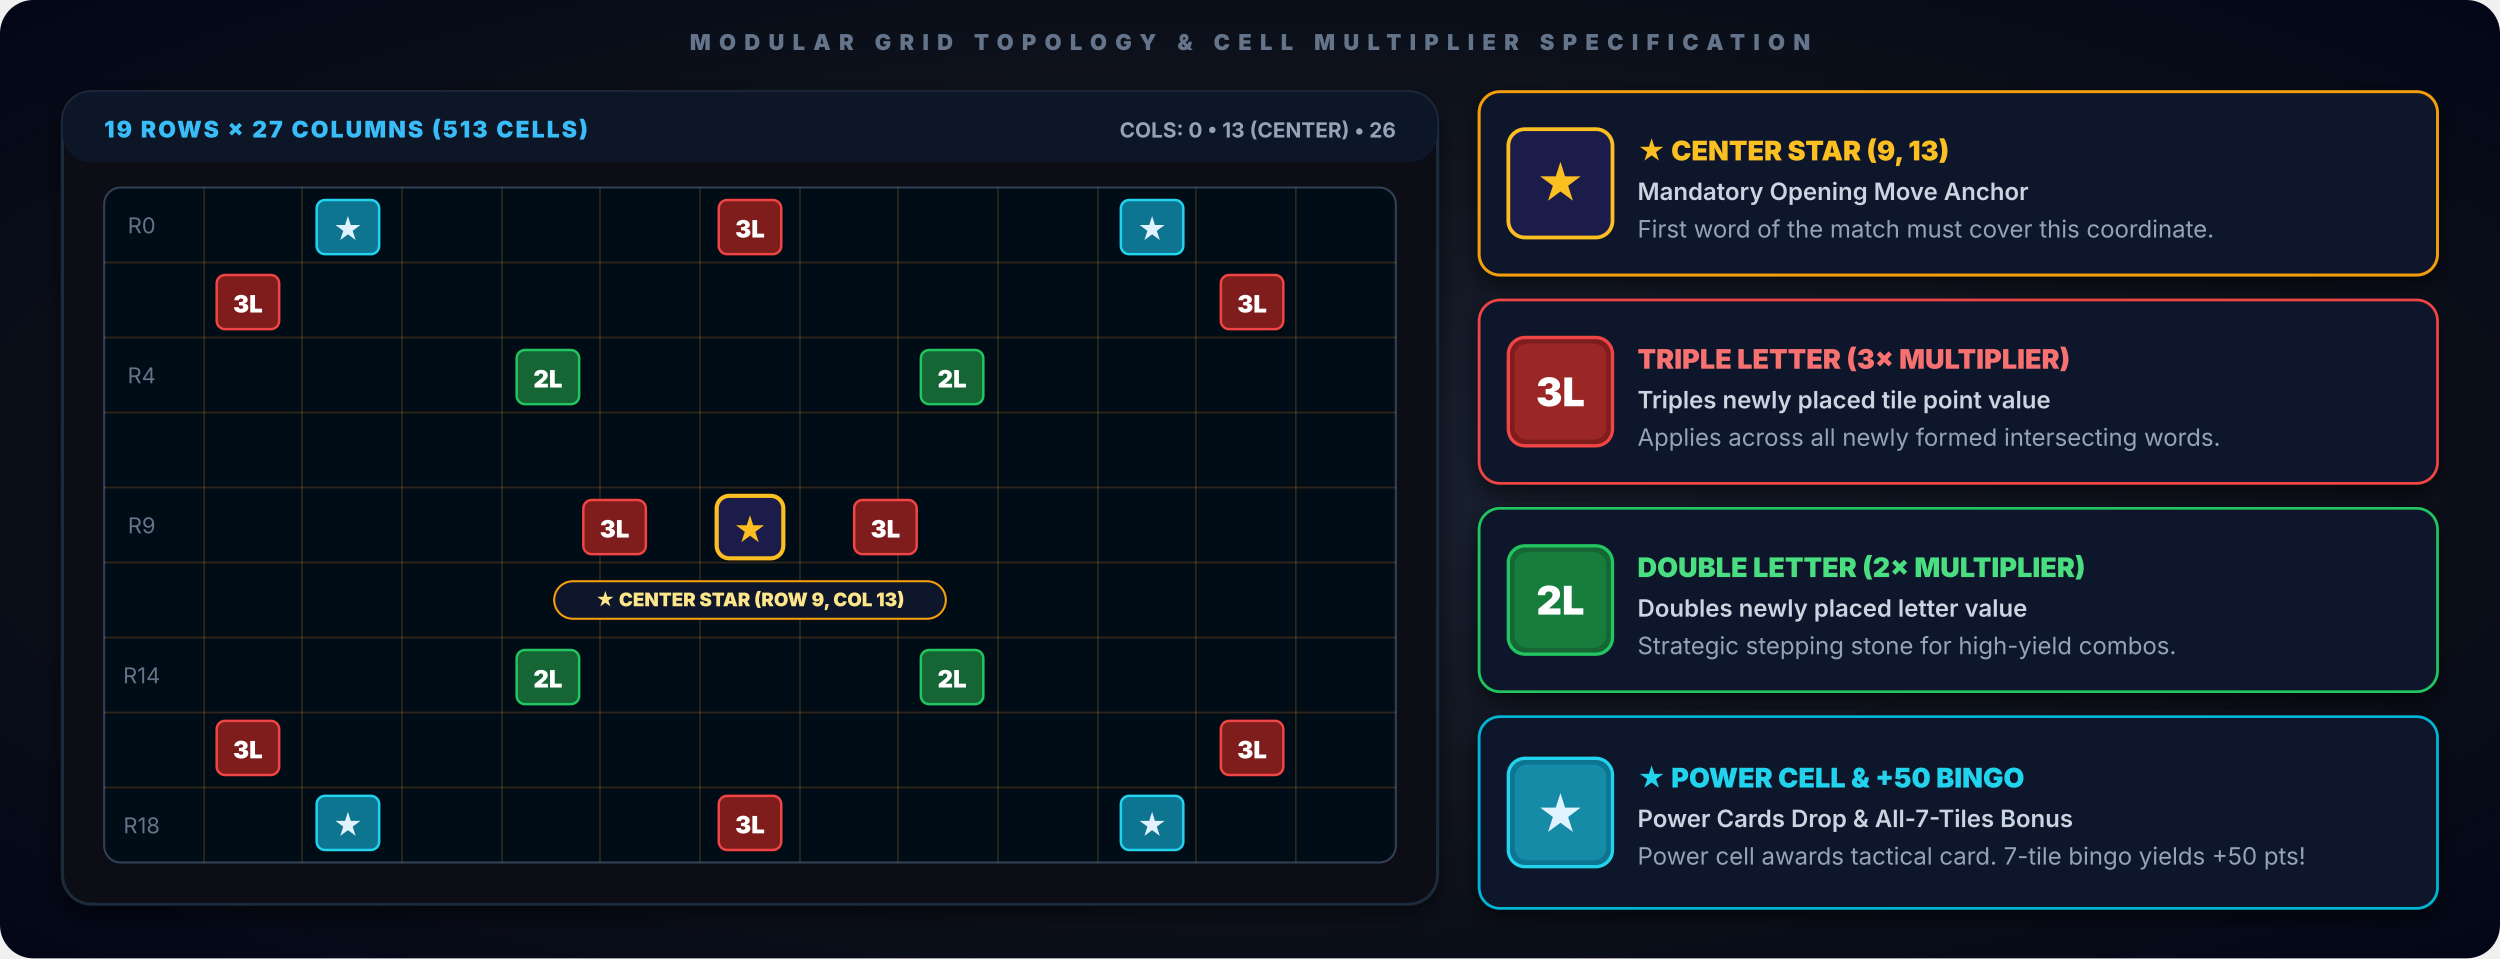
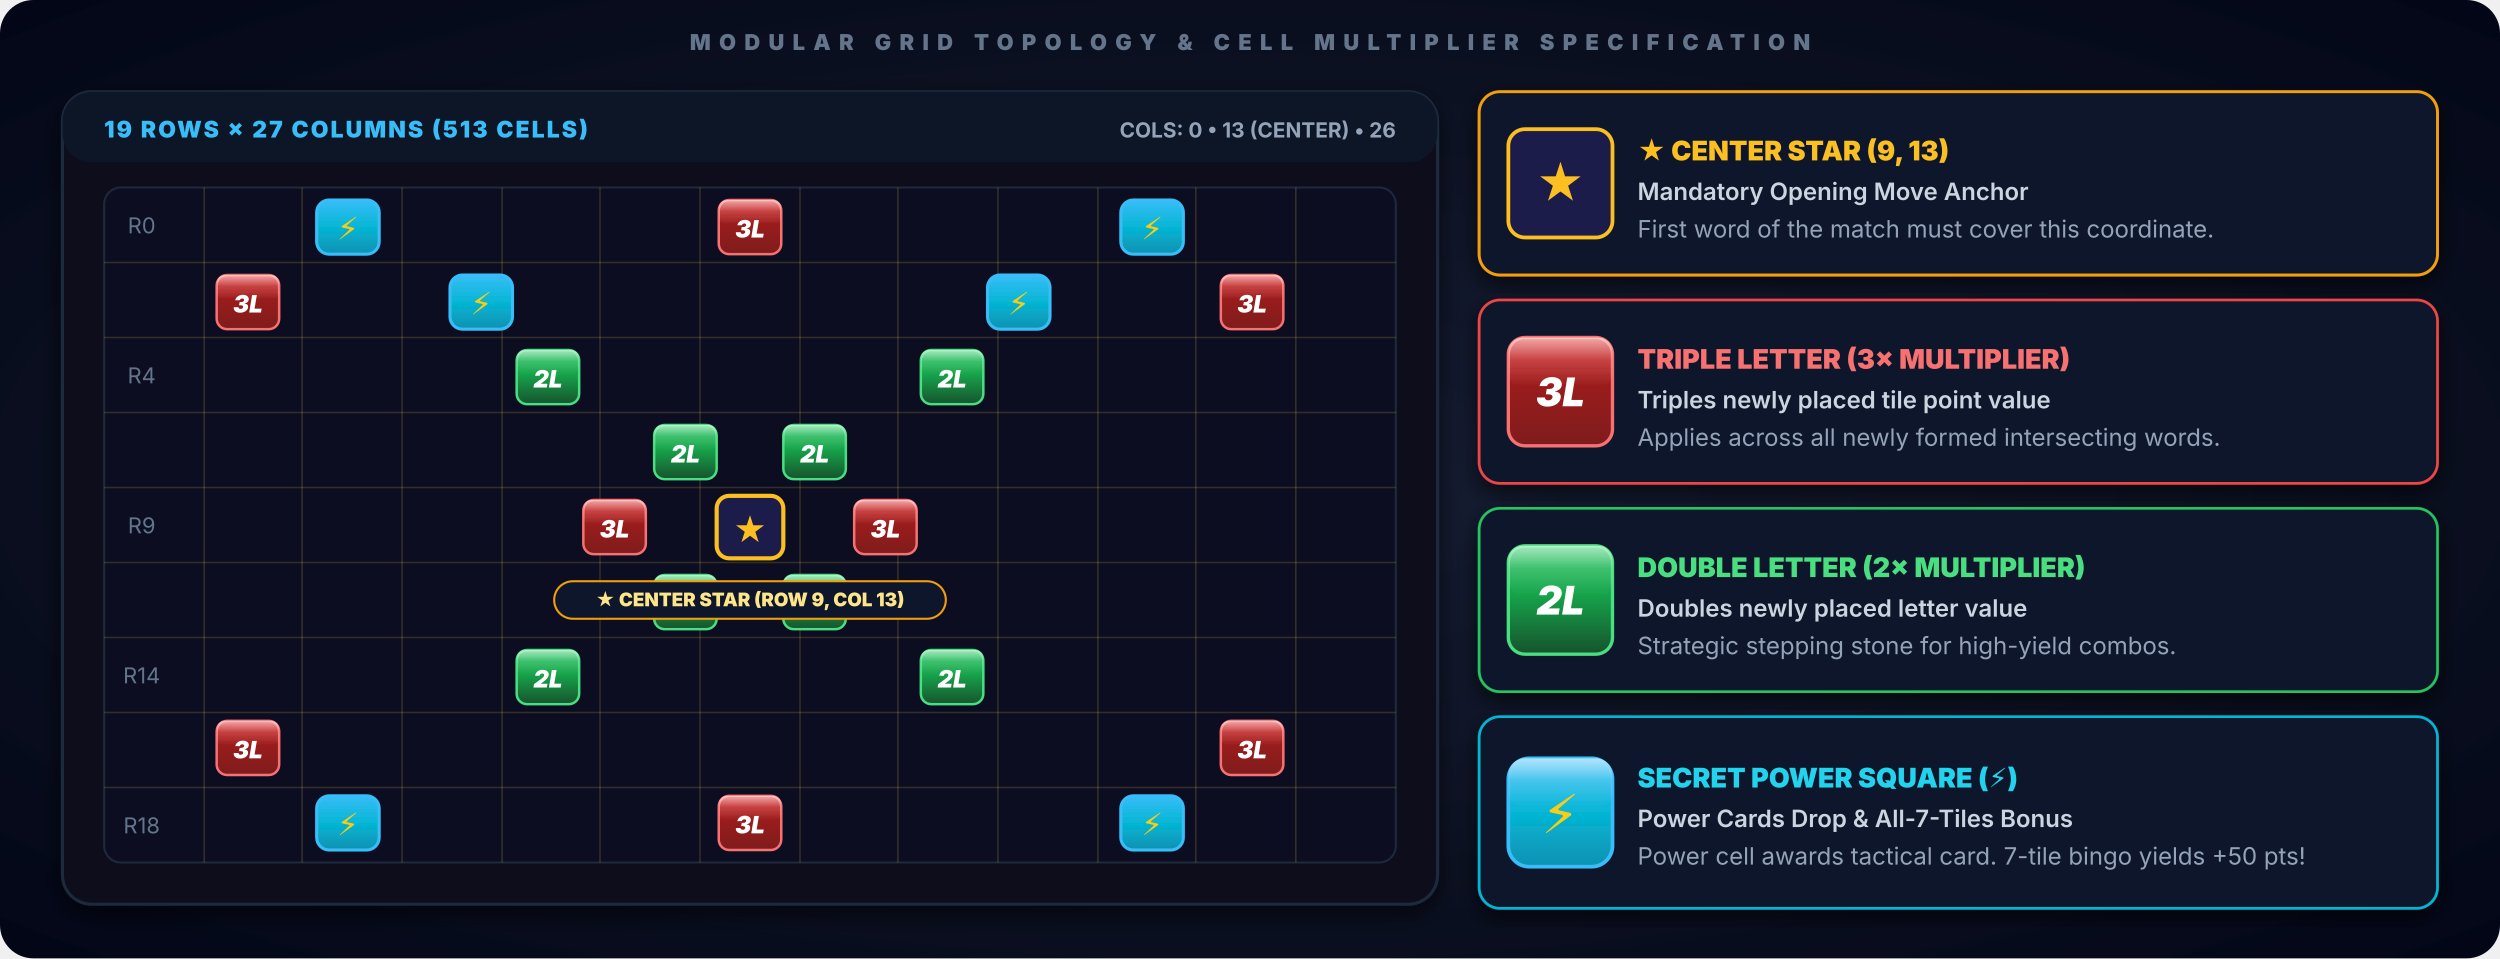
<svg xmlns="http://www.w3.org/2000/svg" viewBox="0 0 1200 460" width="100%" height="100%">
  <defs>
    <radialGradient id="matrixBg" cx="50%" cy="50%" r="70%">
-       <stop offset="0%" stop-color="#0f172a" stop-opacity="0.95" />
-       <stop offset="60%" stop-color="#090d16" stop-opacity="0.98" />
+       <stop offset="0%" stop-color="#0b132b" stop-opacity="0.95" />
+       <stop offset="60%" stop-color="#070c1d" stop-opacity="0.98" />
      <stop offset="100%" stop-color="#020617" stop-opacity="1" />
    </radialGradient>
+     <linearGradient id="cell3LGrad" x1="0%" y1="0%" x2="0%" y2="100%">
+       <stop offset="0%" stop-color="#dc2626" />
+       <stop offset="45%" stop-color="#991b1b" />
+       <stop offset="100%" stop-color="#7f1d1d" />
+     </linearGradient>
+     <linearGradient id="cell2LGrad" x1="0%" y1="0%" x2="0%" y2="100%">
+       <stop offset="0%" stop-color="#22c55e" />
+       <stop offset="45%" stop-color="#16a34a" />
+       <stop offset="100%" stop-color="#14532d" />
+     </linearGradient>
+     <linearGradient id="cellPowerGrad" x1="0%" y1="0%" x2="0%" y2="100%">
+       <stop offset="0%" stop-color="#38bdf8" />
+       <stop offset="50%" stop-color="#06b6d4" />
+       <stop offset="100%" stop-color="#0891b2" />
+     </linearGradient>
    <linearGradient id="woodTileGrad" x1="0%" y1="0%" x2="0%" y2="100%">
      <stop offset="0%" stop-color="#fbbf24" />
-       <stop offset="28%" stop-color="#f59e0b" />
+       <stop offset="25%" stop-color="#f59e0b" />
      <stop offset="65%" stop-color="#d97706" />
-       <stop offset="88%" stop-color="#b45309" />
+       <stop offset="90%" stop-color="#b45309" />
      <stop offset="100%" stop-color="#78350f" />
    </linearGradient>
-     <linearGradient id="tileGlossHighlight" x1="0%" y1="0%" x2="0%" y2="100%">
-       <stop offset="0%" stop-color="#ffffff" stop-opacity="0.55" />
-       <stop offset="40%" stop-color="#ffffff" stop-opacity="0.1" />
+     <linearGradient id="glossReflection" x1="0%" y1="0%" x2="0%" y2="100%">
+       <stop offset="0%" stop-color="#ffffff" stop-opacity="0.6" />
+       <stop offset="45%" stop-color="#ffffff" stop-opacity="0.15" />
      <stop offset="100%" stop-color="#ffffff" stop-opacity="0" />
    </linearGradient>
    <filter id="matrixShadow" x="-10%" y="-10%" width="120%" height="120%">
-       <feDropShadow dx="0" dy="4" stdDeviation="6" flood-color="#000000" flood-opacity="0.6" />
-     </filter>
-     <filter id="tileDropShadow" x="-20%" y="-20%" width="140%" height="140%">
-       <feDropShadow dx="0" dy="2.5" stdDeviation="2" flood-color="#000000" flood-opacity="0.75" />
+       <feDropShadow dx="0" dy="4" stdDeviation="6" flood-color="#000000" flood-opacity="0.65" />
    </filter>
    <style>
      @keyframes slowGlowCenter {
-         0%, 100% { stroke-opacity: 0.4; stroke-width: 1.5; filter: drop-shadow(0 0 4px #fbbf24); }
-         50% { stroke-opacity: 1.0; stroke-width: 2.5; filter: drop-shadow(0 0 10px #f59e0b); }
+         0%, 100% { filter: drop-shadow(0 0 3px #fbbf24); }
+         50% { filter: drop-shadow(0 0 9px #f59e0b); }
+       }
+       @keyframes slowGlowPower {
+         0%, 100% { opacity: 0.88; filter: drop-shadow(0 0 3px #22d3ee); }
+         50% { opacity: 1.0; filter: drop-shadow(0 0 8px #38bdf8); }
      }
      .anim-star-center { animation: slowGlowCenter 4s ease-in-out infinite; }
+       .anim-power-glow { animation: slowGlowPower 3.5s ease-in-out infinite; }
    </style>
  </defs>
  <rect width="1200" height="460" fill="url(#matrixBg)" rx="16" />
  <g transform="translate(600, 24)">
    <text x="0" y="0" fill="#64748b" font-family="'Inter', sans-serif" font-size="10.5" font-weight="900" text-anchor="middle" letter-spacing="4">
      MODULAR GRID TOPOLOGY &amp; CELL MULTIPLIER SPECIFICATION
    </text>
  </g>
  <g transform="translate(30, 44)" filter="url(#matrixShadow)">
-     <rect width="660" height="390" rx="14" fill="#090d16" stroke="#1e293b" stroke-width="1.5" />
+     <rect width="660" height="390" rx="14" fill="#070c1d" stroke="#1e293b" stroke-width="1.5" />
    <rect x="0" y="0" width="660" height="34" rx="14" fill="#0f172a" fill-opacity="0.85" />
    <text x="20" y="22" fill="#38bdf8" font-family="'Inter', sans-serif" font-size="11" font-weight="900" letter-spacing="1">
      19 ROWS × 27 COLUMNS (513 CELLS)
    </text>
    <text x="640" y="22" fill="#94a3b8" font-family="'Inter', monospace" font-size="10" font-weight="700" text-anchor="end">
      COLS: 0 • 13 (CENTER) • 26
    </text>
-     <rect x="20" y="46" width="620" height="324" rx="8" fill="#030712" stroke="#334155" stroke-width="1" />
+     <rect x="20" y="46" width="620" height="324" rx="8" fill="#080e22" stroke="#1e293b" stroke-width="1" />
    <g stroke="rgba(245, 190, 72, 0.18)" stroke-width="0.8">
      <line x1="20" y1="82" x2="640" y2="82" />
      <line x1="20" y1="118" x2="640" y2="118" />
      <line x1="20" y1="154" x2="640" y2="154" />
      <line x1="20" y1="190" x2="640" y2="190" />
      <line x1="20" y1="226" x2="640" y2="226" />
      <line x1="20" y1="262" x2="640" y2="262" />
      <line x1="20" y1="298" x2="640" y2="298" />
      <line x1="20" y1="334" x2="640" y2="334" />
      <line x1="68" y1="46" x2="68" y2="370" />
      <line x1="115" y1="46" x2="115" y2="370" />
      <line x1="163" y1="46" x2="163" y2="370" />
      <line x1="211" y1="46" x2="211" y2="370" />
      <line x1="258" y1="46" x2="258" y2="370" />
      <line x1="306" y1="46" x2="306" y2="370" />
      <line x1="354" y1="46" x2="354" y2="370" />
      <line x1="401" y1="46" x2="401" y2="370" />
      <line x1="449" y1="46" x2="449" y2="370" />
      <line x1="497" y1="46" x2="497" y2="370" />
      <line x1="544" y1="46" x2="544" y2="370" />
      <line x1="592" y1="46" x2="592" y2="370" />
    </g>
    <g font-family="'Inter', monospace" font-size="10.5" fill="#64748b" text-anchor="middle">
      <text x="38" y="68">R0</text>
      <text x="38" y="140">R4</text>
      <text x="38" y="212">R9</text>
      <text x="38" y="284">R14</text>
      <text x="38" y="356">R18</text>
    </g>
    <g>
-       <rect x="315" y="52" width="30" height="26" rx="4" fill="#7f1d1d" stroke="#ef4444" stroke-width="1.2" />
-       <text x="330" y="70" fill="#ffffff" font-family="'Inter', sans-serif" font-size="11.5" font-weight="900" text-anchor="middle">3L</text>
-       <rect x="315" y="338" width="30" height="26" rx="4" fill="#7f1d1d" stroke="#ef4444" stroke-width="1.2" />
-       <text x="330" y="356" fill="#ffffff" font-family="'Inter', sans-serif" font-size="11.5" font-weight="900" text-anchor="middle">3L</text>
-       <rect x="74" y="88" width="30" height="26" rx="4" fill="#7f1d1d" stroke="#ef4444" stroke-width="1.2" />
-       <text x="89" y="106" fill="#ffffff" font-family="'Inter', sans-serif" font-size="11.5" font-weight="900" text-anchor="middle">3L</text>
-       <rect x="556" y="88" width="30" height="26" rx="4" fill="#7f1d1d" stroke="#ef4444" stroke-width="1.2" />
-       <text x="571" y="106" fill="#ffffff" font-family="'Inter', sans-serif" font-size="11.5" font-weight="900" text-anchor="middle">3L</text>
-       <rect x="74" y="302" width="30" height="26" rx="4" fill="#7f1d1d" stroke="#ef4444" stroke-width="1.2" />
-       <text x="89" y="320" fill="#ffffff" font-family="'Inter', sans-serif" font-size="11.5" font-weight="900" text-anchor="middle">3L</text>
-       <rect x="556" y="302" width="30" height="26" rx="4" fill="#7f1d1d" stroke="#ef4444" stroke-width="1.2" />
-       <text x="571" y="320" fill="#ffffff" font-family="'Inter', sans-serif" font-size="11.5" font-weight="900" text-anchor="middle">3L</text>
-       <rect x="250" y="196" width="30" height="26" rx="4" fill="#7f1d1d" stroke="#ef4444" stroke-width="1.2" />
-       <text x="265" y="214" fill="#ffffff" font-family="'Inter', sans-serif" font-size="11.5" font-weight="900" text-anchor="middle">3L</text>
-       <rect x="380" y="196" width="30" height="26" rx="4" fill="#7f1d1d" stroke="#ef4444" stroke-width="1.2" />
-       <text x="395" y="214" fill="#ffffff" font-family="'Inter', sans-serif" font-size="11.5" font-weight="900" text-anchor="middle">3L</text>
+       <g transform="translate(315, 52)">
+         <rect width="30" height="26" rx="5" fill="url(#cell3LGrad)" stroke="#f87171" stroke-width="1.2" />
+         <rect width="30" height="12" rx="4" fill="url(#glossReflection)" />
+         <text x="15" y="18" fill="#ffffff" font-family="'Inter', sans-serif" font-size="11.5" font-weight="900" font-style="italic" text-anchor="middle">3L</text>
+       </g>
+       <g transform="translate(315, 338)">
+         <rect width="30" height="26" rx="5" fill="url(#cell3LGrad)" stroke="#f87171" stroke-width="1.2" />
+         <rect width="30" height="12" rx="4" fill="url(#glossReflection)" />
+         <text x="15" y="18" fill="#ffffff" font-family="'Inter', sans-serif" font-size="11.5" font-weight="900" font-style="italic" text-anchor="middle">3L</text>
+       </g>
+       <g transform="translate(74, 88)">
+         <rect width="30" height="26" rx="5" fill="url(#cell3LGrad)" stroke="#f87171" stroke-width="1.2" />
+         <rect width="30" height="12" rx="4" fill="url(#glossReflection)" />
+         <text x="15" y="18" fill="#ffffff" font-family="'Inter', sans-serif" font-size="11.5" font-weight="900" font-style="italic" text-anchor="middle">3L</text>
+       </g>
+       <g transform="translate(556, 88)">
+         <rect width="30" height="26" rx="5" fill="url(#cell3LGrad)" stroke="#f87171" stroke-width="1.2" />
+         <rect width="30" height="12" rx="4" fill="url(#glossReflection)" />
+         <text x="15" y="18" fill="#ffffff" font-family="'Inter', sans-serif" font-size="11.5" font-weight="900" font-style="italic" text-anchor="middle">3L</text>
+       </g>
+       <g transform="translate(74, 302)">
+         <rect width="30" height="26" rx="5" fill="url(#cell3LGrad)" stroke="#f87171" stroke-width="1.2" />
+         <rect width="30" height="12" rx="4" fill="url(#glossReflection)" />
+         <text x="15" y="18" fill="#ffffff" font-family="'Inter', sans-serif" font-size="11.5" font-weight="900" font-style="italic" text-anchor="middle">3L</text>
+       </g>
+       <g transform="translate(556, 302)">
+         <rect width="30" height="26" rx="5" fill="url(#cell3LGrad)" stroke="#f87171" stroke-width="1.2" />
+         <rect width="30" height="12" rx="4" fill="url(#glossReflection)" />
+         <text x="15" y="18" fill="#ffffff" font-family="'Inter', sans-serif" font-size="11.5" font-weight="900" font-style="italic" text-anchor="middle">3L</text>
+       </g>
+       <g transform="translate(250, 196)">
+         <rect width="30" height="26" rx="5" fill="url(#cell3LGrad)" stroke="#f87171" stroke-width="1.2" />
+         <rect width="30" height="12" rx="4" fill="url(#glossReflection)" />
+         <text x="15" y="18" fill="#ffffff" font-family="'Inter', sans-serif" font-size="11.5" font-weight="900" font-style="italic" text-anchor="middle">3L</text>
+       </g>
+       <g transform="translate(380, 196)">
+         <rect width="30" height="26" rx="5" fill="url(#cell3LGrad)" stroke="#f87171" stroke-width="1.2" />
+         <rect width="30" height="12" rx="4" fill="url(#glossReflection)" />
+         <text x="15" y="18" fill="#ffffff" font-family="'Inter', sans-serif" font-size="11.5" font-weight="900" font-style="italic" text-anchor="middle">3L</text>
+       </g>
    </g>
    <g>
-       <rect x="218" y="124" width="30" height="26" rx="4" fill="#166534" stroke="#22c55e" stroke-width="1.2" />
-       <text x="233" y="142" fill="#ffffff" font-family="'Inter', sans-serif" font-size="11.5" font-weight="900" text-anchor="middle">2L</text>
-       <rect x="412" y="124" width="30" height="26" rx="4" fill="#166534" stroke="#22c55e" stroke-width="1.2" />
-       <text x="427" y="142" fill="#ffffff" font-family="'Inter', sans-serif" font-size="11.5" font-weight="900" text-anchor="middle">2L</text>
-       <rect x="218" y="268" width="30" height="26" rx="4" fill="#166534" stroke="#22c55e" stroke-width="1.2" />
-       <text x="233" y="286" fill="#ffffff" font-family="'Inter', sans-serif" font-size="11.5" font-weight="900" text-anchor="middle">2L</text>
-       <rect x="412" y="268" width="30" height="26" rx="4" fill="#166534" stroke="#22c55e" stroke-width="1.2" />
-       <text x="427" y="286" fill="#ffffff" font-family="'Inter', sans-serif" font-size="11.5" font-weight="900" text-anchor="middle">2L</text>
-     </g>
-     <g>
-       <rect x="122" y="52" width="30" height="26" rx="4" fill="#0e7490" stroke="#22d3ee" stroke-width="1.2" />
-       <text x="137" y="71" fill="#e0f2fe" font-size="16" text-anchor="middle">★</text>
-       <rect x="508" y="52" width="30" height="26" rx="4" fill="#0e7490" stroke="#22d3ee" stroke-width="1.2" />
-       <text x="523" y="71" fill="#e0f2fe" font-size="16" text-anchor="middle">★</text>
-       <rect x="122" y="338" width="30" height="26" rx="4" fill="#0e7490" stroke="#22d3ee" stroke-width="1.2" />
-       <text x="137" y="357" fill="#e0f2fe" font-size="16" text-anchor="middle">★</text>
-       <rect x="508" y="338" width="30" height="26" rx="4" fill="#0e7490" stroke="#22d3ee" stroke-width="1.2" />
-       <text x="523" y="357" fill="#e0f2fe" font-size="16" text-anchor="middle">★</text>
-     </g>
-     <g class="anim-star-center">
-       <rect x="314" y="194" width="32" height="30" rx="6" fill="#1e1b4b" stroke="#fbbf24" stroke-width="2" />
-       <text x="330" y="216" fill="#fbbf24" font-size="18" text-anchor="middle">★</text>
+       <g transform="translate(218, 124)">
+         <rect width="30" height="26" rx="5" fill="url(#cell2LGrad)" stroke="#4ade80" stroke-width="1.2" />
+         <rect width="30" height="12" rx="4" fill="url(#glossReflection)" />
+         <text x="15" y="18" fill="#ffffff" font-family="'Inter', sans-serif" font-size="11.5" font-weight="900" font-style="italic" text-anchor="middle">2L</text>
+       </g>
+       <g transform="translate(412, 124)">
+         <rect width="30" height="26" rx="5" fill="url(#cell2LGrad)" stroke="#4ade80" stroke-width="1.2" />
+         <rect width="30" height="12" rx="4" fill="url(#glossReflection)" />
+         <text x="15" y="18" fill="#ffffff" font-family="'Inter', sans-serif" font-size="11.5" font-weight="900" font-style="italic" text-anchor="middle">2L</text>
+       </g>
+       <g transform="translate(218, 268)">
+         <rect width="30" height="26" rx="5" fill="url(#cell2LGrad)" stroke="#4ade80" stroke-width="1.2" />
+         <rect width="30" height="12" rx="4" fill="url(#glossReflection)" />
+         <text x="15" y="18" fill="#ffffff" font-family="'Inter', sans-serif" font-size="11.5" font-weight="900" font-style="italic" text-anchor="middle">2L</text>
+       </g>
+       <g transform="translate(412, 268)">
+         <rect width="30" height="26" rx="5" fill="url(#cell2LGrad)" stroke="#4ade80" stroke-width="1.2" />
+         <rect width="30" height="12" rx="4" fill="url(#glossReflection)" />
+         <text x="15" y="18" fill="#ffffff" font-family="'Inter', sans-serif" font-size="11.5" font-weight="900" font-style="italic" text-anchor="middle">2L</text>
+       </g>
+       <g transform="translate(284, 160)">
+         <rect width="30" height="26" rx="5" fill="url(#cell2LGrad)" stroke="#4ade80" stroke-width="1.2" />
+         <rect width="30" height="12" rx="4" fill="url(#glossReflection)" />
+         <text x="15" y="18" fill="#ffffff" font-family="'Inter', sans-serif" font-size="11.5" font-weight="900" font-style="italic" text-anchor="middle">2L</text>
+       </g>
+       <g transform="translate(346, 160)">
+         <rect width="30" height="26" rx="5" fill="url(#cell2LGrad)" stroke="#4ade80" stroke-width="1.2" />
+         <rect width="30" height="12" rx="4" fill="url(#glossReflection)" />
+         <text x="15" y="18" fill="#ffffff" font-family="'Inter', sans-serif" font-size="11.5" font-weight="900" font-style="italic" text-anchor="middle">2L</text>
+       </g>
+       <g transform="translate(284, 232)">
+         <rect width="30" height="26" rx="5" fill="url(#cell2LGrad)" stroke="#4ade80" stroke-width="1.2" />
+         <rect width="30" height="12" rx="4" fill="url(#glossReflection)" />
+         <text x="15" y="18" fill="#ffffff" font-family="'Inter', sans-serif" font-size="11.5" font-weight="900" font-style="italic" text-anchor="middle">2L</text>
+       </g>
+       <g transform="translate(346, 232)">
+         <rect width="30" height="26" rx="5" fill="url(#cell2LGrad)" stroke="#4ade80" stroke-width="1.2" />
+         <rect width="30" height="12" rx="4" fill="url(#glossReflection)" />
+         <text x="15" y="18" fill="#ffffff" font-family="'Inter', sans-serif" font-size="11.5" font-weight="900" font-style="italic" text-anchor="middle">2L</text>
+       </g>
+     </g>
+     <g class="anim-power-glow">
+       <g transform="translate(122, 52)">
+         <rect width="30" height="26" rx="6" fill="url(#cellPowerGrad)" stroke="#38bdf8" stroke-width="1.5" />
+         <text x="15" y="19" fill="#facc15" font-size="15" font-weight="900" text-anchor="middle">⚡</text>
+       </g>
+       <g transform="translate(508, 52)">
+         <rect width="30" height="26" rx="6" fill="url(#cellPowerGrad)" stroke="#38bdf8" stroke-width="1.5" />
+         <text x="15" y="19" fill="#facc15" font-size="15" font-weight="900" text-anchor="middle">⚡</text>
+       </g>
+       <g transform="translate(122, 338)">
+         <rect width="30" height="26" rx="6" fill="url(#cellPowerGrad)" stroke="#38bdf8" stroke-width="1.5" />
+         <text x="15" y="19" fill="#facc15" font-size="15" font-weight="900" text-anchor="middle">⚡</text>
+       </g>
+       <g transform="translate(508, 338)">
+         <rect width="30" height="26" rx="6" fill="url(#cellPowerGrad)" stroke="#38bdf8" stroke-width="1.5" />
+         <text x="15" y="19" fill="#facc15" font-size="15" font-weight="900" text-anchor="middle">⚡</text>
+       </g>
+       <g transform="translate(186, 88)">
+         <rect width="30" height="26" rx="6" fill="url(#cellPowerGrad)" stroke="#38bdf8" stroke-width="1.5" />
+         <text x="15" y="19" fill="#facc15" font-size="15" font-weight="900" text-anchor="middle">⚡</text>
+       </g>
+       <g transform="translate(444, 88)">
+         <rect width="30" height="26" rx="6" fill="url(#cellPowerGrad)" stroke="#38bdf8" stroke-width="1.5" />
+         <text x="15" y="19" fill="#facc15" font-size="15" font-weight="900" text-anchor="middle">⚡</text>
+       </g>
+     </g>
+     <g transform="translate(314, 194)" class="anim-star-center">
+       <rect width="32" height="30" rx="6" fill="#1e1b4b" stroke="#fbbf24" stroke-width="2" />
+       <text x="16" y="22" fill="#fbbf24" font-size="18" text-anchor="middle">★</text>
    </g>
    <rect x="236" y="235" width="188" height="18" rx="9" fill="#0f172a" stroke="#f59e0b" stroke-width="1" />
    <text x="330" y="247" fill="#fde68a" font-family="'Inter', sans-serif" font-size="9" font-weight="900" text-anchor="middle">
      ★ CENTER STAR (ROW 9, COL 13)
    </text>
  </g>
  <g transform="translate(710, 44)">
    <g transform="translate(0, 0)" filter="url(#matrixShadow)">
      <rect width="460" height="88" rx="10" fill="#0f172a" stroke="#f59e0b" stroke-width="1.4" />
-       <rect x="14" y="18" width="50" height="52" rx="8" fill="#1e1b4b" stroke="#fbbf24" stroke-width="1.8" />
-       <text x="39" y="52" fill="#fbbf24" font-size="26" text-anchor="middle">★</text>
+       <g transform="translate(14, 18)">
+         <rect width="50" height="52" rx="8" fill="#1e1b4b" stroke="#fbbf24" stroke-width="1.8" />
+         <text x="25" y="34" fill="#fbbf24" font-size="26" text-anchor="middle">★</text>
+       </g>
      <text x="76" y="33" fill="#fbbf24" font-family="'Inter', sans-serif" font-size="13" font-weight="900">★ CENTER STAR (9, 13)</text>
      <text x="76" y="52" fill="#cbd5e1" font-family="'Inter', sans-serif" font-size="11.5" font-weight="600">
        Mandatory Opening Move Anchor
      </text>
      <text x="76" y="70" fill="#94a3b8" font-family="'Inter', sans-serif" font-size="11.5">
        First word of the match must cover this coordinate.
      </text>
    </g>
    <g transform="translate(0, 100)" filter="url(#matrixShadow)">
      <rect width="460" height="88" rx="10" fill="#0f172a" stroke="#ef4444" stroke-width="1.3" />
-       <rect x="14" y="18" width="50" height="52" rx="8" fill="#7f1d1d" stroke="#ef4444" stroke-width="1.6" />
-       <rect x="17" y="21" width="44" height="46" rx="6" fill="#ef4444" fill-opacity="0.25" />
-       <text x="39" y="51" fill="#ffffff" font-family="'Inter', sans-serif" font-size="19" font-weight="900" text-anchor="middle">3L</text>
+       <g transform="translate(14, 18)">
+         <rect width="50" height="52" rx="8" fill="url(#cell3LGrad)" stroke="#f87171" stroke-width="1.6" />
+         <rect width="50" height="24" rx="7" fill="url(#glossReflection)" />
+         <text x="25" y="33" fill="#ffffff" font-family="'Inter', sans-serif" font-size="19" font-weight="900" font-style="italic" text-anchor="middle">3L</text>
+       </g>
      <text x="76" y="33" fill="#f87171" font-family="'Inter', sans-serif" font-size="13" font-weight="900">TRIPLE LETTER (3× MULTIPLIER)</text>
      <text x="76" y="52" fill="#cbd5e1" font-family="'Inter', sans-serif" font-size="11.5" font-weight="600">
        Triples newly placed tile point value
      </text>
      <text x="76" y="70" fill="#94a3b8" font-family="'Inter', sans-serif" font-size="11.5">
        Applies across all newly formed intersecting words.
      </text>
    </g>
    <g transform="translate(0, 200)" filter="url(#matrixShadow)">
      <rect width="460" height="88" rx="10" fill="#0f172a" stroke="#22c55e" stroke-width="1.3" />
-       <rect x="14" y="18" width="50" height="52" rx="8" fill="#166534" stroke="#22c55e" stroke-width="1.6" />
-       <rect x="17" y="21" width="44" height="46" rx="6" fill="#22c55e" fill-opacity="0.25" />
-       <text x="39" y="51" fill="#ffffff" font-family="'Inter', sans-serif" font-size="19" font-weight="900" text-anchor="middle">2L</text>
+       <g transform="translate(14, 18)">
+         <rect width="50" height="52" rx="8" fill="url(#cell2LGrad)" stroke="#4ade80" stroke-width="1.6" />
+         <rect width="50" height="24" rx="7" fill="url(#glossReflection)" />
+         <text x="25" y="33" fill="#ffffff" font-family="'Inter', sans-serif" font-size="19" font-weight="900" font-style="italic" text-anchor="middle">2L</text>
+       </g>
      <text x="76" y="33" fill="#4ade80" font-family="'Inter', sans-serif" font-size="13" font-weight="900">DOUBLE LETTER (2× MULTIPLIER)</text>
      <text x="76" y="52" fill="#cbd5e1" font-family="'Inter', sans-serif" font-size="11.5" font-weight="600">
        Doubles newly placed letter value
      </text>
      <text x="76" y="70" fill="#94a3b8" font-family="'Inter', sans-serif" font-size="11.5">
        Strategic stepping stone for high-yield combos.
      </text>
    </g>
    <g transform="translate(0, 300)" filter="url(#matrixShadow)">
      <rect width="460" height="92" rx="10" fill="#0f172a" stroke="#06b6d4" stroke-width="1.3" />
-       <rect x="14" y="20" width="50" height="52" rx="8" fill="#0e7490" stroke="#22d3ee" stroke-width="1.6" />
-       <rect x="17" y="23" width="44" height="46" rx="6" fill="#22d3ee" fill-opacity="0.25" />
-       <text x="39" y="55" fill="#e0f2fe" font-size="26" text-anchor="middle">★</text>
-       <text x="76" y="34" fill="#22d3ee" font-family="'Inter', sans-serif" font-size="13" font-weight="900">★ POWER CELL &amp; +50 BINGO</text>
+       <g transform="translate(14, 20)">
+         <rect width="50" height="52" rx="10" fill="url(#cellPowerGrad)" stroke="#38bdf8" stroke-width="1.8" />
+         <rect width="50" height="24" rx="8" fill="url(#glossReflection)" />
+         <text x="25" y="36" fill="#facc15" font-size="26" font-weight="900" text-anchor="middle">⚡</text>
+       </g>
+       <text x="76" y="34" fill="#22d3ee" font-family="'Inter', sans-serif" font-size="13" font-weight="900">SECRET POWER SQUARE (⚡)</text>
      <text x="76" y="53" fill="#cbd5e1" font-family="'Inter', sans-serif" font-size="11.5" font-weight="600">
        Power Cards Drop &amp; All-7-Tiles Bonus
      </text>
      <text x="76" y="71" fill="#94a3b8" font-family="'Inter', sans-serif" font-size="11.5">
        Power cell awards tactical card. 7-tile bingo yields +50 pts!
      </text>
    </g>
  </g>
</svg>
